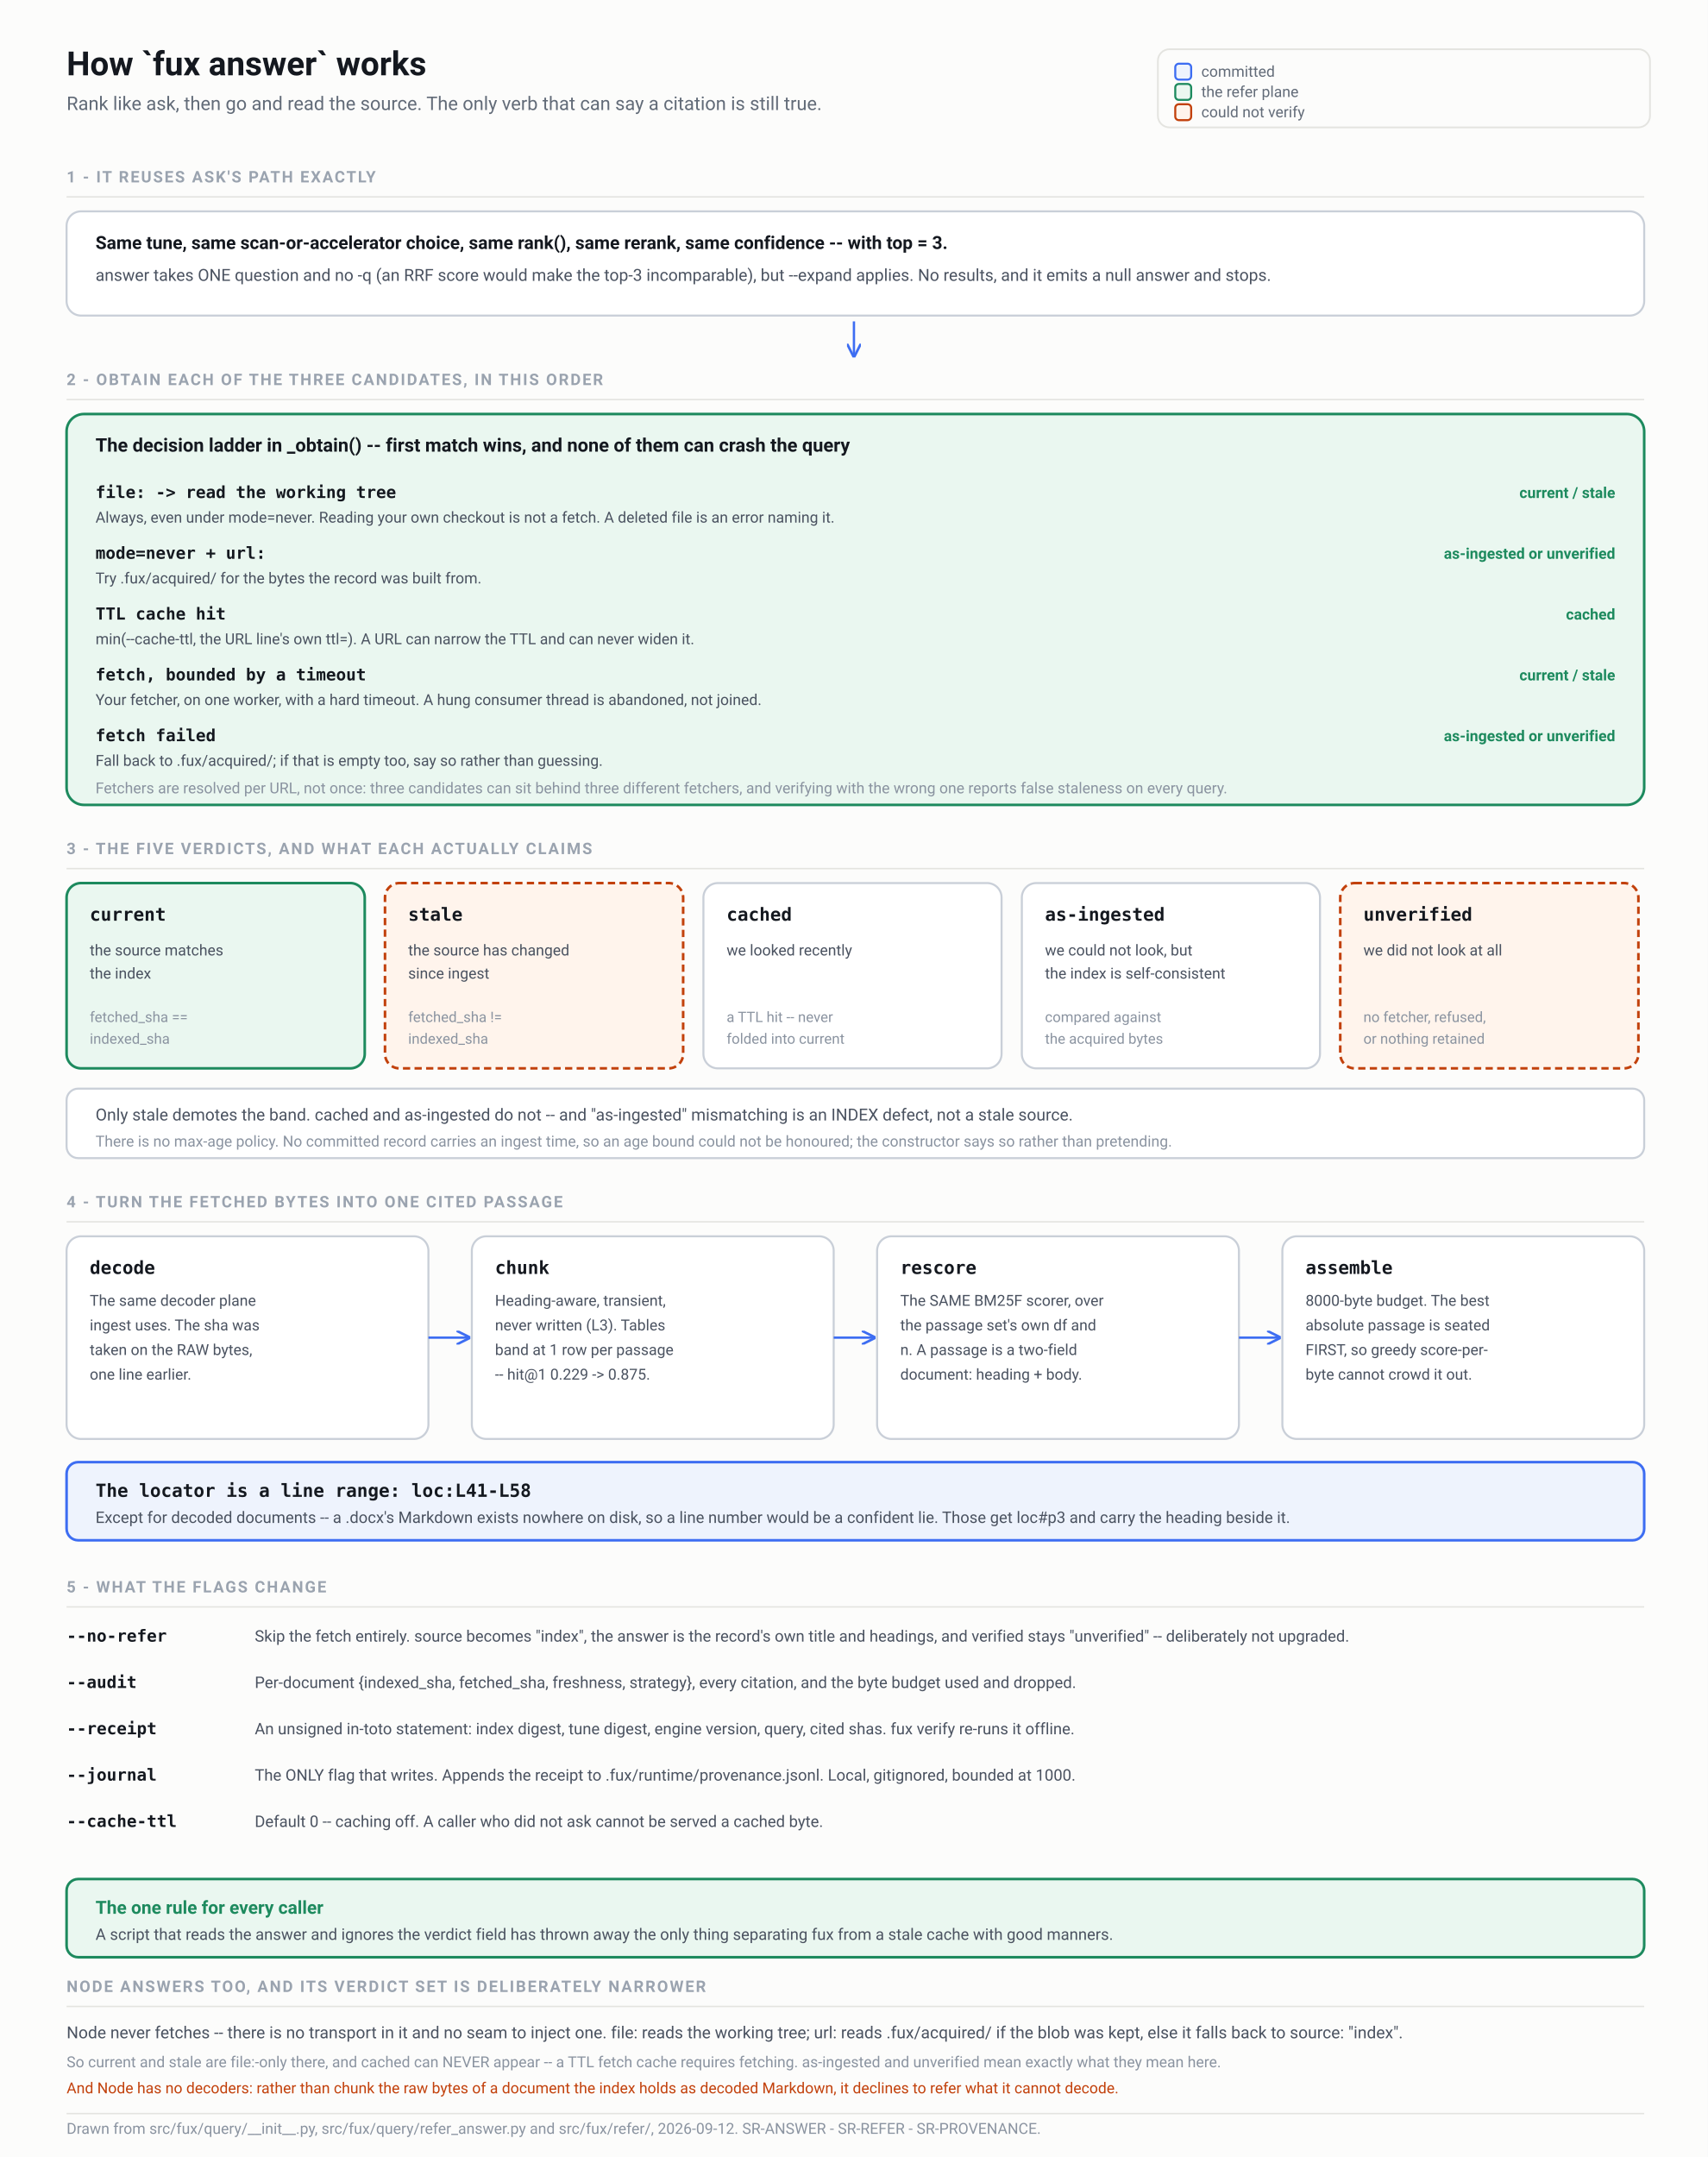
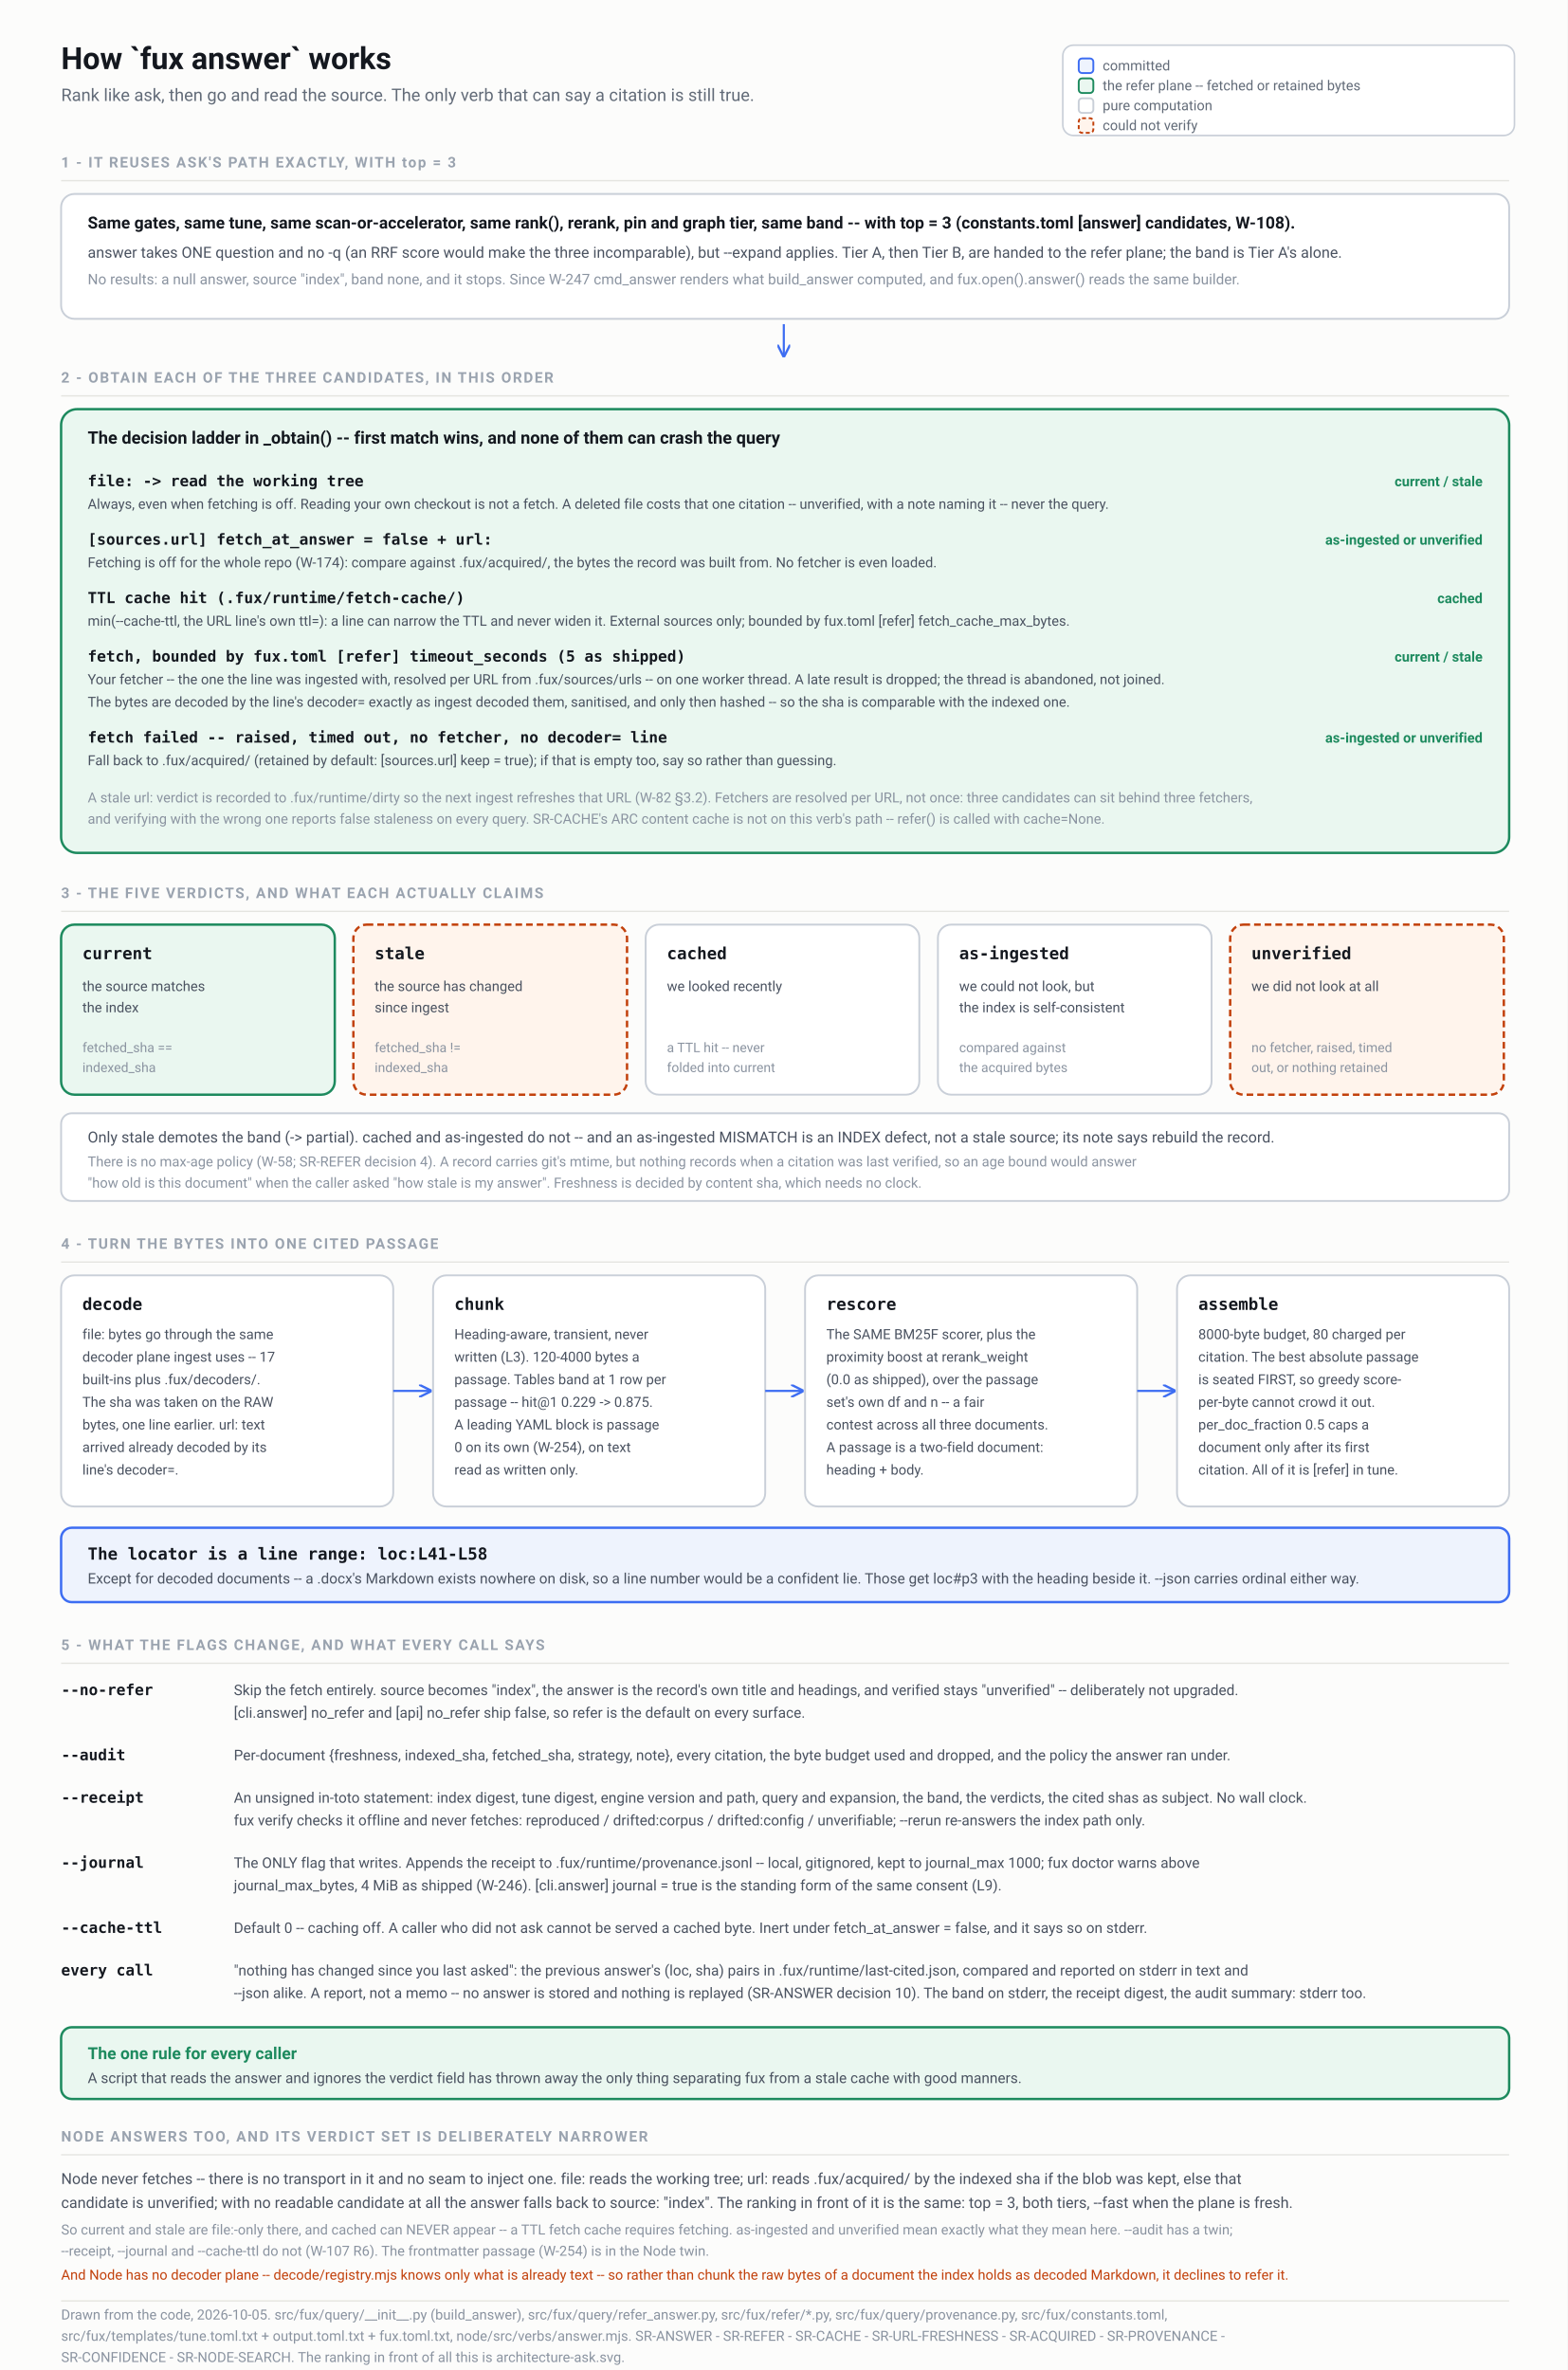
- <svg xmlns="http://www.w3.org/2000/svg" viewBox="0 0 1180 1490" width="1180" height="1490" font-family="system-ui, -apple-system, 'Segoe UI', Roboto, sans-serif">
+ <svg xmlns="http://www.w3.org/2000/svg" viewBox="0 0 1180 1784" width="1180" height="1784" font-family="system-ui, -apple-system, 'Segoe UI', Roboto, sans-serif">
  <defs>
    <marker id="a" viewBox="0 0 10 10" refX="9" refY="5" markerWidth="6" markerHeight="6" orient="auto-start-reverse">
      <path d="M0,0 L10,5 L0,10" fill="none" stroke="#3d6df2" stroke-width="1.8" stroke-linecap="round" stroke-linejoin="round" />
    </marker>
    <marker id="g" viewBox="0 0 10 10" refX="9" refY="5" markerWidth="6" markerHeight="6" orient="auto-start-reverse">
      <path d="M0,0 L10,5 L0,10" fill="none" stroke="#1d8a5e" stroke-width="1.8" stroke-linecap="round" stroke-linejoin="round" />
    </marker>
    <marker id="m" viewBox="0 0 10 10" refX="9" refY="5" markerWidth="6" markerHeight="6" orient="auto-start-reverse">
      <path d="M0,0 L10,5 L0,10" fill="none" stroke="#8a93a0" stroke-width="1.6" stroke-linecap="round" stroke-linejoin="round" />
    </marker>
    <marker id="o" viewBox="0 0 10 10" refX="9" refY="5" markerWidth="6" markerHeight="6" orient="auto-start-reverse">
      <path d="M0,0 L10,5 L0,10" fill="none" stroke="#c2410c" stroke-width="1.8" stroke-linecap="round" stroke-linejoin="round" />
    </marker>
  </defs>
-   <rect width="1180" height="1490" fill="#fcfcfb" />
+   <rect width="1180" height="1784" fill="#fcfcfb" />
  <text x="46" y="52" font-size="23" font-weight="600" fill="#14181f">How `fux answer` works</text>
  <text x="46" y="76" font-size="13" fill="#626b78">Rank like ask, then go and read the source. The only verb that can say a citation is still true.</text>
-   <rect x="800" y="34" width="340" height="54" rx="8" fill="#fcfcfb" stroke="#e4e4e0" stroke-width="1.2" />
+   <rect x="800" y="34" width="340" height="68" rx="8" fill="#ffffff" stroke="#c9cfd8" stroke-width="1.2" />
  <rect x="812" y="44" width="11" height="11" rx="2.5" fill="#eef3fd" stroke="#3d6df2" stroke-width="1.4" />
  <text x="830" y="53" font-size="10.5" fill="#626b78">committed</text>
-   <rect x="812" y="58" width="11" height="11" rx="2.5" fill="#eaf7f0" stroke="#1d8a5e" stroke-width="1.4" />
-   <text x="830" y="67" font-size="10.5" fill="#626b78">the refer plane</text>
-   <rect x="812" y="72" width="11" height="11" rx="2.5" fill="#fff4ec" stroke="#c2410c" stroke-width="1.4" />
-   <text x="830" y="81" font-size="10.5" fill="#626b78">could not verify</text>
-   <text x="46" y="126" font-size="11" fill="#9aa3af" font-weight="600" letter-spacing="1.1">1 - IT REUSES ASK'S PATH EXACTLY</text>
+   <rect x="812" y="59" width="11" height="11" rx="2.5" fill="#eaf7f0" stroke="#1d8a5e" stroke-width="1.4" />
+   <text x="830" y="68" font-size="10.5" fill="#626b78">the refer plane -- fetched or retained bytes</text>
+   <rect x="812" y="74" width="11" height="11" rx="2.5" fill="#ffffff" stroke="#c9cfd8" stroke-width="1.4" />
+   <text x="830" y="83" font-size="10.5" fill="#626b78">pure computation</text>
+   <rect x="812" y="89" width="11" height="11" rx="2.5" fill="#fff4ec" stroke="#c2410c" stroke-width="1.4" stroke-dasharray="3 2" />
+   <text x="830" y="98" font-size="10.5" fill="#626b78">could not verify</text>
+   <text x="46" y="126" font-size="11" fill="#9aa3af" font-weight="600" letter-spacing="1.1">1 - IT REUSES ASK'S PATH EXACTLY, WITH top = 3</text>
  <line x1="46" y1="136" x2="1136" y2="136" stroke="#e4e4e0" stroke-width="1" />
-   <rect x="46" y="146" width="1090" height="72" rx="10" fill="#ffffff" stroke="#c9cfd8" stroke-width="1.4" />
-   <text x="66" y="172" font-size="12.5" fill="#14181f" font-weight="600">Same tune, same scan-or-accelerator choice, same rank(), same rerank, same confidence  --  with top = 3.</text>
-   <text x="66" y="194" font-size="11.5" fill="#4a5260">answer takes ONE question and no -q (an RRF score would make the top-3 incomparable), but --expand applies. No results, and it emits a null answer and stops.</text>
-   <path d="M590,222 L590,246" fill="none" stroke="#3d6df2" stroke-width="1.6" marker-end="url(#a)" />
-   <text x="46" y="266" font-size="11" fill="#9aa3af" font-weight="600" letter-spacing="1.1">2 - OBTAIN EACH OF THE THREE CANDIDATES, IN THIS ORDER</text>
-   <line x1="46" y1="276" x2="1136" y2="276" stroke="#e4e4e0" stroke-width="1" />
-   <rect x="46" y="286" width="1090" height="270" rx="12" fill="#eaf7f0" stroke="#1d8a5e" stroke-width="1.8" />
-   <text x="66" y="312" font-size="13" fill="#14181f" font-weight="600">The decision ladder in _obtain()  --  first match wins, and none of them can crash the query</text>
-   <text x="66" y="344" font-size="11.5" fill="#14181f" font-weight="600" font-family="ui-monospace, Menlo, monospace">file:  -&gt;  read the working tree</text>
-   <text x="66" y="361" font-size="10.5" fill="#4a5260">Always, even under mode=never. Reading your own checkout is not a fetch. A deleted file is an error naming it.</text>
-   <text x="1116" y="344" font-size="10.5" fill="#1d8a5e" font-weight="600" text-anchor="end">current / stale</text>
-   <text x="66" y="386" font-size="11.5" fill="#14181f" font-weight="600" font-family="ui-monospace, Menlo, monospace">mode=never + url:</text>
-   <text x="66" y="403" font-size="10.5" fill="#4a5260">Try .fux/acquired/ for the bytes the record was built from.</text>
-   <text x="1116" y="386" font-size="10.5" fill="#1d8a5e" font-weight="600" text-anchor="end">as-ingested  or  unverified</text>
-   <text x="66" y="428" font-size="11.5" fill="#14181f" font-weight="600" font-family="ui-monospace, Menlo, monospace">TTL cache hit</text>
-   <text x="66" y="445" font-size="10.5" fill="#4a5260">min(--cache-ttl, the URL line's own ttl=). A URL can narrow the TTL and can never widen it.</text>
-   <text x="1116" y="428" font-size="10.5" fill="#1d8a5e" font-weight="600" text-anchor="end">cached</text>
-   <text x="66" y="470" font-size="11.5" fill="#14181f" font-weight="600" font-family="ui-monospace, Menlo, monospace">fetch, bounded by a timeout</text>
-   <text x="66" y="487" font-size="10.5" fill="#4a5260">Your fetcher, on one worker, with a hard timeout. A hung consumer thread is abandoned, not joined.</text>
-   <text x="1116" y="470" font-size="10.5" fill="#1d8a5e" font-weight="600" text-anchor="end">current / stale</text>
-   <text x="66" y="512" font-size="11.5" fill="#14181f" font-weight="600" font-family="ui-monospace, Menlo, monospace">fetch failed</text>
-   <text x="66" y="529" font-size="10.5" fill="#4a5260">Fall back to .fux/acquired/; if that is empty too, say so rather than guessing.</text>
-   <text x="1116" y="512" font-size="10.5" fill="#1d8a5e" font-weight="600" text-anchor="end">as-ingested  or  unverified</text>
-   <text x="66" y="548" font-size="10.5" fill="#8a93a0">Fetchers are resolved per URL, not once: three candidates can sit behind three different fetchers, and verifying with the wrong one reports false staleness on every query.</text>
-   <text x="46" y="590" font-size="11" fill="#9aa3af" font-weight="600" letter-spacing="1.1">3 - THE FIVE VERDICTS, AND WHAT EACH ACTUALLY CLAIMS</text>
-   <line x1="46" y1="600" x2="1136" y2="600" stroke="#e4e4e0" stroke-width="1" />
-   <rect x="46" y="610" width="206" height="128" rx="10" fill="#eaf7f0" stroke="#1d8a5e" stroke-width="1.8" />
-   <text x="62" y="636" font-size="12.5" fill="#14181f" font-weight="600" font-family="ui-monospace, Menlo, monospace">current</text>
-   <text x="62" y="660" font-size="10.5" fill="#4a5260">the source matches</text>
-   <text x="62" y="676" font-size="10.5" fill="#4a5260">the index</text>
-   <text x="62" y="706" font-size="10" fill="#8a93a0">fetched_sha ==</text>
-   <text x="62" y="721" font-size="10" fill="#8a93a0">indexed_sha</text>
-   <rect x="266" y="610" width="206" height="128" rx="10" fill="#fff4ec" stroke="#c2410c" stroke-width="1.8" stroke-dasharray="5 3" />
-   <text x="282" y="636" font-size="12.5" fill="#14181f" font-weight="600" font-family="ui-monospace, Menlo, monospace">stale</text>
-   <text x="282" y="660" font-size="10.5" fill="#4a5260">the source has changed</text>
-   <text x="282" y="676" font-size="10.5" fill="#4a5260">since ingest</text>
-   <text x="282" y="706" font-size="10" fill="#8a93a0">fetched_sha !=</text>
-   <text x="282" y="721" font-size="10" fill="#8a93a0">indexed_sha</text>
-   <rect x="486" y="610" width="206" height="128" rx="10" fill="#ffffff" stroke="#c9cfd8" stroke-width="1.4" />
-   <text x="502" y="636" font-size="12.5" fill="#14181f" font-weight="600" font-family="ui-monospace, Menlo, monospace">cached</text>
-   <text x="502" y="660" font-size="10.5" fill="#4a5260">we looked recently</text>
-   <text x="502" y="706" font-size="10" fill="#8a93a0">a TTL hit -- never</text>
-   <text x="502" y="721" font-size="10" fill="#8a93a0">folded into current</text>
-   <rect x="706" y="610" width="206" height="128" rx="10" fill="#ffffff" stroke="#c9cfd8" stroke-width="1.4" />
-   <text x="722" y="636" font-size="12.5" fill="#14181f" font-weight="600" font-family="ui-monospace, Menlo, monospace">as-ingested</text>
-   <text x="722" y="660" font-size="10.5" fill="#4a5260">we could not look, but</text>
-   <text x="722" y="676" font-size="10.5" fill="#4a5260">the index is self-consistent</text>
-   <text x="722" y="706" font-size="10" fill="#8a93a0">compared against</text>
-   <text x="722" y="721" font-size="10" fill="#8a93a0">the acquired bytes</text>
-   <rect x="926" y="610" width="206" height="128" rx="10" fill="#fff4ec" stroke="#c2410c" stroke-width="1.8" stroke-dasharray="5 3" />
-   <text x="942" y="636" font-size="12.5" fill="#14181f" font-weight="600" font-family="ui-monospace, Menlo, monospace">unverified</text>
-   <text x="942" y="660" font-size="10.5" fill="#4a5260">we did not look at all</text>
-   <text x="942" y="706" font-size="10" fill="#8a93a0">no fetcher, refused,</text>
-   <text x="942" y="721" font-size="10" fill="#8a93a0">or nothing retained</text>
-   <rect x="46" y="752" width="1090" height="48" rx="8" fill="#ffffff" stroke="#c9cfd8" stroke-width="1.4" />
-   <text x="66" y="774" font-size="11.5" fill="#4a5260">Only stale demotes the band. cached and as-ingested do not -- and "as-ingested" mismatching is an INDEX defect, not a stale source.</text>
-   <text x="66" y="792" font-size="10.5" fill="#8a93a0">There is no max-age policy. No committed record carries an ingest time, so an age bound could not be honoured; the constructor says so rather than pretending.</text>
-   <text x="46" y="834" font-size="11" fill="#9aa3af" font-weight="600" letter-spacing="1.1">4 - TURN THE FETCHED BYTES INTO ONE CITED PASSAGE</text>
-   <line x1="46" y1="844" x2="1136" y2="844" stroke="#e4e4e0" stroke-width="1" />
-   <rect x="46" y="854" width="250" height="140" rx="10" fill="#ffffff" stroke="#c9cfd8" stroke-width="1.4" />
-   <text x="62" y="880" font-size="12.5" fill="#14181f" font-weight="600" font-family="ui-monospace, Menlo, monospace">decode</text>
-   <text x="62" y="902" font-size="10.5" fill="#4a5260">The same decoder plane</text>
-   <text x="62" y="919" font-size="10.5" fill="#4a5260">ingest uses. The sha was</text>
-   <text x="62" y="936" font-size="10.5" fill="#4a5260">taken on the RAW bytes,</text>
-   <text x="62" y="953" font-size="10.5" fill="#4a5260">one line earlier.</text>
-   <rect x="326" y="854" width="250" height="140" rx="10" fill="#ffffff" stroke="#c9cfd8" stroke-width="1.4" />
-   <text x="342" y="880" font-size="12.5" fill="#14181f" font-weight="600" font-family="ui-monospace, Menlo, monospace">chunk</text>
-   <text x="342" y="902" font-size="10.5" fill="#4a5260">Heading-aware, transient,</text>
-   <text x="342" y="919" font-size="10.5" fill="#4a5260">never written (L3). Tables</text>
-   <text x="342" y="936" font-size="10.5" fill="#4a5260">band at 1 row per passage</text>
-   <text x="342" y="953" font-size="10.5" fill="#4a5260">-- hit@1 0.229 -&gt; 0.875.</text>
-   <rect x="606" y="854" width="250" height="140" rx="10" fill="#ffffff" stroke="#c9cfd8" stroke-width="1.4" />
-   <text x="622" y="880" font-size="12.5" fill="#14181f" font-weight="600" font-family="ui-monospace, Menlo, monospace">rescore</text>
-   <text x="622" y="902" font-size="10.5" fill="#4a5260">The SAME BM25F scorer, over</text>
-   <text x="622" y="919" font-size="10.5" fill="#4a5260">the passage set's own df and</text>
-   <text x="622" y="936" font-size="10.5" fill="#4a5260">n. A passage is a two-field</text>
-   <text x="622" y="953" font-size="10.5" fill="#4a5260">document: heading + body.</text>
-   <rect x="886" y="854" width="250" height="140" rx="10" fill="#ffffff" stroke="#c9cfd8" stroke-width="1.4" />
-   <text x="902" y="880" font-size="12.5" fill="#14181f" font-weight="600" font-family="ui-monospace, Menlo, monospace">assemble</text>
-   <text x="902" y="902" font-size="10.5" fill="#4a5260">8000-byte budget. The best</text>
-   <text x="902" y="919" font-size="10.5" fill="#4a5260">absolute passage is seated</text>
-   <text x="902" y="936" font-size="10.5" fill="#4a5260">FIRST, so greedy score-per-</text>
-   <text x="902" y="953" font-size="10.5" fill="#4a5260">byte cannot crowd it out.</text>
-   <path d="M296,924 L324,924" fill="none" stroke="#3d6df2" stroke-width="1.6" marker-end="url(#a)" />
-   <path d="M576,924 L604,924" fill="none" stroke="#3d6df2" stroke-width="1.6" marker-end="url(#a)" />
-   <path d="M856,924 L884,924" fill="none" stroke="#3d6df2" stroke-width="1.6" marker-end="url(#a)" />
-   <rect x="46" y="1010" width="1090" height="54" rx="8" fill="#eef3fd" stroke="#3d6df2" stroke-width="1.8" />
-   <text x="66" y="1034" font-size="12.5" fill="#14181f" font-weight="600" font-family="ui-monospace, Menlo, monospace">The locator is a line range:   loc:L41-L58</text>
-   <text x="66" y="1052" font-size="11" fill="#4a5260">Except for decoded documents -- a .docx's Markdown exists nowhere on disk, so a line number would be a confident lie. Those get loc#p3 and carry the heading beside it.</text>
-   <text x="46" y="1100" font-size="11" fill="#9aa3af" font-weight="600" letter-spacing="1.1">5 - WHAT THE FLAGS CHANGE</text>
-   <line x1="46" y1="1110" x2="1136" y2="1110" stroke="#e4e4e0" stroke-width="1" />
-   <text x="46" y="1134" font-size="11.5" fill="#14181f" font-weight="600" font-family="ui-monospace, Menlo, monospace">--no-refer</text>
-   <text x="176" y="1134" font-size="11" fill="#4a5260">Skip the fetch entirely. source becomes "index", the answer is the record's own title and headings, and verified stays "unverified" -- deliberately not upgraded.</text>
-   <text x="46" y="1166" font-size="11.5" fill="#14181f" font-weight="600" font-family="ui-monospace, Menlo, monospace">--audit</text>
-   <text x="176" y="1166" font-size="11" fill="#4a5260">Per-document {indexed_sha, fetched_sha, freshness, strategy}, every citation, and the byte budget used and dropped.</text>
-   <text x="46" y="1198" font-size="11.5" fill="#14181f" font-weight="600" font-family="ui-monospace, Menlo, monospace">--receipt</text>
-   <text x="176" y="1198" font-size="11" fill="#4a5260">An unsigned in-toto statement: index digest, tune digest, engine version, query, cited shas. fux verify re-runs it offline.</text>
-   <text x="46" y="1230" font-size="11.5" fill="#14181f" font-weight="600" font-family="ui-monospace, Menlo, monospace">--journal</text>
-   <text x="176" y="1230" font-size="11" fill="#4a5260">The ONLY flag that writes. Appends the receipt to .fux/runtime/provenance.jsonl. Local, gitignored, bounded at 1000.</text>
-   <text x="46" y="1262" font-size="11.5" fill="#14181f" font-weight="600" font-family="ui-monospace, Menlo, monospace">--cache-ttl</text>
-   <text x="176" y="1262" font-size="11" fill="#4a5260">Default 0 -- caching off. A caller who did not ask cannot be served a cached byte.</text>
-   <rect x="46" y="1298" width="1090" height="54" rx="8" fill="#eaf7f0" stroke="#1d8a5e" stroke-width="1.8" />
-   <text x="66" y="1322" font-size="12.5" fill="#1d8a5e" font-weight="600">The one rule for every caller</text>
-   <text x="66" y="1340" font-size="11" fill="#4a5260">A script that reads the answer and ignores the verdict field has thrown away the only thing separating fux from a stale cache with good manners.</text>
-   <text x="46" y="1376" font-size="11" fill="#9aa3af" font-weight="600" letter-spacing="1.1">NODE ANSWERS TOO, AND ITS VERDICT SET IS DELIBERATELY NARROWER</text>
-   <line x1="46" y1="1386" x2="1136" y2="1386" stroke="#e4e4e0" stroke-width="1" />
-   <text x="46" y="1408" font-size="11.5" fill="#4a5260">Node never fetches -- there is no transport in it and no seam to inject one. file: reads the working tree; url: reads .fux/acquired/ if the blob was kept, else it falls back to source: "index".</text>
-   <text x="46" y="1428" font-size="10.5" fill="#8a93a0">So current and stale are file:-only there, and cached can NEVER appear -- a TTL fetch cache requires fetching. as-ingested and unverified mean exactly what they mean here.</text>
-   <text x="46" y="1446" font-size="10.5" fill="#c2410c">And Node has no decoders: rather than chunk the raw bytes of a document the index holds as decoded Markdown, it declines to refer what it cannot decode.</text>
-   <line x1="46" y1="1460" x2="1136" y2="1460" stroke="#e4e4e0" stroke-width="1" />
-   <text x="46" y="1474" font-size="10.5" fill="#8a93a0">Drawn from src/fux/query/__init__.py, src/fux/query/refer_answer.py and src/fux/refer/, 2026-09-12. SR-ANSWER - SR-REFER - SR-PROVENANCE.</text>
+   <rect x="46" y="146" width="1090" height="94" rx="10" fill="#ffffff" stroke="#c9cfd8" stroke-width="1.4" />
+   <text x="66" y="172" font-size="12.5" fill="#14181f" font-weight="600">Same gates, same tune, same scan-or-accelerator, same rank(), rerank, pin and graph tier, same band  --  with top = 3 (constants.toml [answer] candidates, W-108).</text>
+   <text x="66" y="194" font-size="11.5" fill="#4a5260">answer takes ONE question and no -q (an RRF score would make the three incomparable), but --expand applies. Tier A, then Tier B, are handed to the refer plane; the band is Tier A's alone.</text>
+   <text x="66" y="214" font-size="11" fill="#8a93a0">No results: a null answer, source "index", band none, and it stops. Since W-247 cmd_answer renders what build_answer computed, and fux.open().answer() reads the same builder.</text>
+   <path d="M590,244 L590,268" fill="none" stroke="#3d6df2" stroke-width="1.6" marker-end="url(#a)" />
+   <text x="46" y="288" font-size="11" fill="#9aa3af" font-weight="600" letter-spacing="1.1">2 - OBTAIN EACH OF THE THREE CANDIDATES, IN THIS ORDER</text>
+   <line x1="46" y1="298" x2="1136" y2="298" stroke="#e4e4e0" stroke-width="1" />
+   <rect x="46" y="308" width="1090" height="334" rx="12" fill="#eaf7f0" stroke="#1d8a5e" stroke-width="1.8" />
+   <text x="66" y="334" font-size="13" fill="#14181f" font-weight="600">The decision ladder in _obtain()  --  first match wins, and none of them can crash the query</text>
+   <text x="66" y="366" font-size="11.5" fill="#14181f" font-weight="600" font-family="ui-monospace, Menlo, monospace">file:  -&gt;  read the working tree</text>
+   <text x="66" y="383" font-size="10.5" fill="#4a5260">Always, even when fetching is off. Reading your own checkout is not a fetch. A deleted file costs that one citation -- unverified, with a note naming it -- never the query.</text>
+   <text x="1116" y="366" font-size="10.5" fill="#1d8a5e" font-weight="600" text-anchor="end">current / stale</text>
+   <text x="66" y="410" font-size="11.5" fill="#14181f" font-weight="600" font-family="ui-monospace, Menlo, monospace">[sources.url] fetch_at_answer = false  +  url:</text>
+   <text x="66" y="427" font-size="10.5" fill="#4a5260">Fetching is off for the whole repo (W-174): compare against .fux/acquired/, the bytes the record was built from. No fetcher is even loaded.</text>
+   <text x="1116" y="410" font-size="10.5" fill="#1d8a5e" font-weight="600" text-anchor="end">as-ingested  or  unverified</text>
+   <text x="66" y="454" font-size="11.5" fill="#14181f" font-weight="600" font-family="ui-monospace, Menlo, monospace">TTL cache hit  (.fux/runtime/fetch-cache/)</text>
+   <text x="66" y="471" font-size="10.5" fill="#4a5260">min(--cache-ttl, the URL line's own ttl=): a line can narrow the TTL and never widen it. External sources only; bounded by fux.toml [refer] fetch_cache_max_bytes.</text>
+   <text x="1116" y="454" font-size="10.5" fill="#1d8a5e" font-weight="600" text-anchor="end">cached</text>
+   <text x="66" y="498" font-size="11.5" fill="#14181f" font-weight="600" font-family="ui-monospace, Menlo, monospace">fetch, bounded by fux.toml [refer] timeout_seconds (5 as shipped)</text>
+   <text x="66" y="515" font-size="10.5" fill="#4a5260">Your fetcher -- the one the line was ingested with, resolved per URL from .fux/sources/urls -- on one worker thread. A late result is dropped; the thread is abandoned, not joined.</text>
+   <text x="66" y="532" font-size="10.5" fill="#4a5260">The bytes are decoded by the line's decoder= exactly as ingest decoded them, sanitised, and only then hashed -- so the sha is comparable with the indexed one.</text>
+   <text x="1116" y="498" font-size="10.5" fill="#1d8a5e" font-weight="600" text-anchor="end">current / stale</text>
+   <text x="66" y="559" font-size="11.5" fill="#14181f" font-weight="600" font-family="ui-monospace, Menlo, monospace">fetch failed  --  raised, timed out, no fetcher, no decoder= line</text>
+   <text x="66" y="576" font-size="10.5" fill="#4a5260">Fall back to .fux/acquired/ (retained by default: [sources.url] keep = true); if that is empty too, say so rather than guessing.</text>
+   <text x="1116" y="559" font-size="10.5" fill="#1d8a5e" font-weight="600" text-anchor="end">as-ingested  or  unverified</text>
+   <text x="66" y="604" font-size="10.5" fill="#8a93a0">A stale url: verdict is recorded to .fux/runtime/dirty so the next ingest refreshes that URL (W-82 §3.2). Fetchers are resolved per URL, not once: three candidates can sit behind three fetchers,</text>
+   <text x="66" y="620" font-size="10.5" fill="#8a93a0">and verifying with the wrong one reports false staleness on every query. SR-CACHE's ARC content cache is not on this verb's path -- refer() is called with cache=None.</text>
+   <text x="46" y="676" font-size="11" fill="#9aa3af" font-weight="600" letter-spacing="1.1">3 - THE FIVE VERDICTS, AND WHAT EACH ACTUALLY CLAIMS</text>
+   <line x1="46" y1="686" x2="1136" y2="686" stroke="#e4e4e0" stroke-width="1" />
+   <rect x="46" y="696" width="206" height="128" rx="10" fill="#eaf7f0" stroke="#1d8a5e" stroke-width="1.8" />
+   <text x="62" y="722" font-size="12.5" fill="#14181f" font-weight="600" font-family="ui-monospace, Menlo, monospace">current</text>
+   <text x="62" y="746" font-size="10.5" fill="#4a5260">the source matches</text>
+   <text x="62" y="762" font-size="10.5" fill="#4a5260">the index</text>
+   <text x="62" y="792" font-size="10" fill="#8a93a0">fetched_sha ==</text>
+   <text x="62" y="807" font-size="10" fill="#8a93a0">indexed_sha</text>
+   <rect x="266" y="696" width="206" height="128" rx="10" fill="#fff4ec" stroke="#c2410c" stroke-width="1.8" stroke-dasharray="5 3" />
+   <text x="282" y="722" font-size="12.5" fill="#14181f" font-weight="600" font-family="ui-monospace, Menlo, monospace">stale</text>
+   <text x="282" y="746" font-size="10.5" fill="#4a5260">the source has changed</text>
+   <text x="282" y="762" font-size="10.5" fill="#4a5260">since ingest</text>
+   <text x="282" y="792" font-size="10" fill="#8a93a0">fetched_sha !=</text>
+   <text x="282" y="807" font-size="10" fill="#8a93a0">indexed_sha</text>
+   <rect x="486" y="696" width="206" height="128" rx="10" fill="#ffffff" stroke="#c9cfd8" stroke-width="1.4" />
+   <text x="502" y="722" font-size="12.5" fill="#14181f" font-weight="600" font-family="ui-monospace, Menlo, monospace">cached</text>
+   <text x="502" y="746" font-size="10.5" fill="#4a5260">we looked recently</text>
+   <text x="502" y="792" font-size="10" fill="#8a93a0">a TTL hit -- never</text>
+   <text x="502" y="807" font-size="10" fill="#8a93a0">folded into current</text>
+   <rect x="706" y="696" width="206" height="128" rx="10" fill="#ffffff" stroke="#c9cfd8" stroke-width="1.4" />
+   <text x="722" y="722" font-size="12.5" fill="#14181f" font-weight="600" font-family="ui-monospace, Menlo, monospace">as-ingested</text>
+   <text x="722" y="746" font-size="10.5" fill="#4a5260">we could not look, but</text>
+   <text x="722" y="762" font-size="10.5" fill="#4a5260">the index is self-consistent</text>
+   <text x="722" y="792" font-size="10" fill="#8a93a0">compared against</text>
+   <text x="722" y="807" font-size="10" fill="#8a93a0">the acquired bytes</text>
+   <rect x="926" y="696" width="206" height="128" rx="10" fill="#fff4ec" stroke="#c2410c" stroke-width="1.8" stroke-dasharray="5 3" />
+   <text x="942" y="722" font-size="12.5" fill="#14181f" font-weight="600" font-family="ui-monospace, Menlo, monospace">unverified</text>
+   <text x="942" y="746" font-size="10.5" fill="#4a5260">we did not look at all</text>
+   <text x="942" y="792" font-size="10" fill="#8a93a0">no fetcher, raised, timed</text>
+   <text x="942" y="807" font-size="10" fill="#8a93a0">out, or nothing retained</text>
+   <rect x="46" y="838" width="1090" height="66" rx="8" fill="#ffffff" stroke="#c9cfd8" stroke-width="1.4" />
+   <text x="66" y="860" font-size="11.5" fill="#4a5260">Only stale demotes the band (-&gt; partial). cached and as-ingested do not -- and an as-ingested MISMATCH is an INDEX defect, not a stale source; its note says rebuild the record.</text>
+   <text x="66" y="878" font-size="10.5" fill="#8a93a0">There is no max-age policy (W-58; SR-REFER decision 4). A record carries git's mtime, but nothing records when a citation was last verified, so an age bound would answer</text>
+   <text x="66" y="894" font-size="10.5" fill="#8a93a0">"how old is this document" when the caller asked "how stale is my answer". Freshness is decided by content sha, which needs no clock.</text>
+   <text x="46" y="940" font-size="11" fill="#9aa3af" font-weight="600" letter-spacing="1.1">4 - TURN THE BYTES INTO ONE CITED PASSAGE</text>
+   <line x1="46" y1="950" x2="1136" y2="950" stroke="#e4e4e0" stroke-width="1" />
+   <rect x="46" y="960" width="250" height="174" rx="10" fill="#ffffff" stroke="#c9cfd8" stroke-width="1.4" />
+   <text x="62" y="986" font-size="12.5" fill="#14181f" font-weight="600" font-family="ui-monospace, Menlo, monospace">decode</text>
+   <text x="62" y="1008" font-size="10.5" fill="#4a5260">file: bytes go through the same</text>
+   <text x="62" y="1025" font-size="10.5" fill="#4a5260">decoder plane ingest uses -- 17</text>
+   <text x="62" y="1042" font-size="10.5" fill="#4a5260">built-ins plus .fux/decoders/.</text>
+   <text x="62" y="1059" font-size="10.5" fill="#4a5260">The sha was taken on the RAW</text>
+   <text x="62" y="1076" font-size="10.5" fill="#4a5260">bytes, one line earlier. url: text</text>
+   <text x="62" y="1093" font-size="10.5" fill="#4a5260">arrived already decoded by its</text>
+   <text x="62" y="1110" font-size="10.5" fill="#4a5260">line's decoder=.</text>
+   <rect x="326" y="960" width="250" height="174" rx="10" fill="#ffffff" stroke="#c9cfd8" stroke-width="1.4" />
+   <text x="342" y="986" font-size="12.5" fill="#14181f" font-weight="600" font-family="ui-monospace, Menlo, monospace">chunk</text>
+   <text x="342" y="1008" font-size="10.5" fill="#4a5260">Heading-aware, transient, never</text>
+   <text x="342" y="1025" font-size="10.5" fill="#4a5260">written (L3). 120-4000 bytes a</text>
+   <text x="342" y="1042" font-size="10.5" fill="#4a5260">passage. Tables band at 1 row per</text>
+   <text x="342" y="1059" font-size="10.5" fill="#4a5260">passage -- hit@1 0.229 -&gt; 0.875.</text>
+   <text x="342" y="1076" font-size="10.5" fill="#4a5260">A leading YAML block is passage</text>
+   <text x="342" y="1093" font-size="10.5" fill="#4a5260">0 on its own (W-254), on text</text>
+   <text x="342" y="1110" font-size="10.5" fill="#4a5260">read as written only.</text>
+   <rect x="606" y="960" width="250" height="174" rx="10" fill="#ffffff" stroke="#c9cfd8" stroke-width="1.4" />
+   <text x="622" y="986" font-size="12.5" fill="#14181f" font-weight="600" font-family="ui-monospace, Menlo, monospace">rescore</text>
+   <text x="622" y="1008" font-size="10.5" fill="#4a5260">The SAME BM25F scorer, plus the</text>
+   <text x="622" y="1025" font-size="10.5" fill="#4a5260">proximity boost at rerank_weight</text>
+   <text x="622" y="1042" font-size="10.5" fill="#4a5260">(0.0 as shipped), over the passage</text>
+   <text x="622" y="1059" font-size="10.5" fill="#4a5260">set's own df and n -- a fair</text>
+   <text x="622" y="1076" font-size="10.5" fill="#4a5260">contest across all three documents.</text>
+   <text x="622" y="1093" font-size="10.5" fill="#4a5260">A passage is a two-field document:</text>
+   <text x="622" y="1110" font-size="10.5" fill="#4a5260">heading + body.</text>
+   <rect x="886" y="960" width="250" height="174" rx="10" fill="#ffffff" stroke="#c9cfd8" stroke-width="1.4" />
+   <text x="902" y="986" font-size="12.5" fill="#14181f" font-weight="600" font-family="ui-monospace, Menlo, monospace">assemble</text>
+   <text x="902" y="1008" font-size="10.5" fill="#4a5260">8000-byte budget, 80 charged per</text>
+   <text x="902" y="1025" font-size="10.5" fill="#4a5260">citation. The best absolute passage</text>
+   <text x="902" y="1042" font-size="10.5" fill="#4a5260">is seated FIRST, so greedy score-</text>
+   <text x="902" y="1059" font-size="10.5" fill="#4a5260">per-byte cannot crowd it out.</text>
+   <text x="902" y="1076" font-size="10.5" fill="#4a5260">per_doc_fraction 0.5 caps a</text>
+   <text x="902" y="1093" font-size="10.5" fill="#4a5260">document only after its first</text>
+   <text x="902" y="1110" font-size="10.5" fill="#4a5260">citation. All of it is [refer] in tune.</text>
+   <path d="M296,1047 L324,1047" fill="none" stroke="#3d6df2" stroke-width="1.6" marker-end="url(#a)" />
+   <path d="M576,1047 L604,1047" fill="none" stroke="#3d6df2" stroke-width="1.6" marker-end="url(#a)" />
+   <path d="M856,1047 L884,1047" fill="none" stroke="#3d6df2" stroke-width="1.6" marker-end="url(#a)" />
+   <rect x="46" y="1150" width="1090" height="56" rx="8" fill="#eef3fd" stroke="#3d6df2" stroke-width="1.8" />
+   <text x="66" y="1174" font-size="12.5" fill="#14181f" font-weight="600" font-family="ui-monospace, Menlo, monospace">The locator is a line range:   loc:L41-L58</text>
+   <text x="66" y="1192" font-size="11" fill="#4a5260">Except for decoded documents -- a .docx's Markdown exists nowhere on disk, so a line number would be a confident lie. Those get loc#p3 with the heading beside it. --json carries ordinal either way.</text>
+   <text x="46" y="1242" font-size="11" fill="#9aa3af" font-weight="600" letter-spacing="1.1">5 - WHAT THE FLAGS CHANGE, AND WHAT EVERY CALL SAYS</text>
+   <line x1="46" y1="1252" x2="1136" y2="1252" stroke="#e4e4e0" stroke-width="1" />
+   <text x="46" y="1276" font-size="11.5" fill="#14181f" font-weight="600" font-family="ui-monospace, Menlo, monospace">--no-refer</text>
+   <text x="176" y="1276" font-size="11" fill="#4a5260">Skip the fetch entirely. source becomes "index", the answer is the record's own title and headings, and verified stays "unverified" -- deliberately not upgraded.</text>
+   <text x="176" y="1293" font-size="11" fill="#4a5260">[cli.answer] no_refer and [api] no_refer ship false, so refer is the default on every surface.</text>
+   <text x="46" y="1325" font-size="11.5" fill="#14181f" font-weight="600" font-family="ui-monospace, Menlo, monospace">--audit</text>
+   <text x="176" y="1325" font-size="11" fill="#4a5260">Per-document {freshness, indexed_sha, fetched_sha, strategy, note}, every citation, the byte budget used and dropped, and the policy the answer ran under.</text>
+   <text x="46" y="1357" font-size="11.5" fill="#14181f" font-weight="600" font-family="ui-monospace, Menlo, monospace">--receipt</text>
+   <text x="176" y="1357" font-size="11" fill="#4a5260">An unsigned in-toto statement: index digest, tune digest, engine version and path, query and expansion, the band, the verdicts, the cited shas as subject. No wall clock.</text>
+   <text x="176" y="1374" font-size="11" fill="#4a5260">fux verify checks it offline and never fetches: reproduced / drifted:corpus / drifted:config / unverifiable; --rerun re-answers the index path only.</text>
+   <text x="46" y="1406" font-size="11.5" fill="#14181f" font-weight="600" font-family="ui-monospace, Menlo, monospace">--journal</text>
+   <text x="176" y="1406" font-size="11" fill="#4a5260">The ONLY flag that writes. Appends the receipt to .fux/runtime/provenance.jsonl -- local, gitignored, kept to journal_max 1000; fux doctor warns above</text>
+   <text x="176" y="1423" font-size="11" fill="#4a5260">journal_max_bytes, 4 MiB as shipped (W-246). [cli.answer] journal = true is the standing form of the same consent (L9).</text>
+   <text x="46" y="1455" font-size="11.5" fill="#14181f" font-weight="600" font-family="ui-monospace, Menlo, monospace">--cache-ttl</text>
+   <text x="176" y="1455" font-size="11" fill="#4a5260">Default 0 -- caching off. A caller who did not ask cannot be served a cached byte. Inert under fetch_at_answer = false, and it says so on stderr.</text>
+   <text x="46" y="1487" font-size="11.5" fill="#14181f" font-weight="600" font-family="ui-monospace, Menlo, monospace">every call</text>
+   <text x="176" y="1487" font-size="11" fill="#4a5260">"nothing has changed since you last asked": the previous answer's (loc, sha) pairs in .fux/runtime/last-cited.json, compared and reported on stderr in text and</text>
+   <text x="176" y="1504" font-size="11" fill="#4a5260">--json alike. A report, not a memo -- no answer is stored and nothing is replayed (SR-ANSWER decision 10). The band on stderr, the receipt digest, the audit summary: stderr too.</text>
+   <rect x="46" y="1526" width="1090" height="54" rx="8" fill="#eaf7f0" stroke="#1d8a5e" stroke-width="1.8" />
+   <text x="66" y="1550" font-size="12.5" fill="#1d8a5e" font-weight="600">The one rule for every caller</text>
+   <text x="66" y="1568" font-size="11" fill="#4a5260">A script that reads the answer and ignores the verdict field has thrown away the only thing separating fux from a stale cache with good manners.</text>
+   <text x="46" y="1612" font-size="11" fill="#9aa3af" font-weight="600" letter-spacing="1.1">NODE ANSWERS TOO, AND ITS VERDICT SET IS DELIBERATELY NARROWER</text>
+   <line x1="46" y1="1622" x2="1136" y2="1622" stroke="#e4e4e0" stroke-width="1" />
+   <text x="46" y="1644" font-size="11.5" fill="#4a5260">Node never fetches -- there is no transport in it and no seam to inject one. file: reads the working tree; url: reads .fux/acquired/ by the indexed sha if the blob was kept, else that</text>
+   <text x="46" y="1662" font-size="11.5" fill="#4a5260">candidate is unverified; with no readable candidate at all the answer falls back to source: "index". The ranking in front of it is the same: top = 3, both tiers, --fast when the plane is fresh.</text>
+   <text x="46" y="1682" font-size="10.5" fill="#8a93a0">So current and stale are file:-only there, and cached can NEVER appear -- a TTL fetch cache requires fetching. as-ingested and unverified mean exactly what they mean here. --audit has a twin;</text>
+   <text x="46" y="1698" font-size="10.5" fill="#8a93a0">--receipt, --journal and --cache-ttl do not (W-107 R6). The frontmatter passage (W-254) is in the Node twin.</text>
+   <text x="46" y="1716" font-size="10.5" fill="#c2410c">And Node has no decoder plane -- decode/registry.mjs knows only what is already text -- so rather than chunk the raw bytes of a document the index holds as decoded Markdown, it declines to refer it.</text>
+   <line x1="46" y1="1732" x2="1136" y2="1732" stroke="#e4e4e0" stroke-width="1" />
+   <text x="46" y="1746" font-size="10.5" fill="#8a93a0">Drawn from the code, 2026-10-05. src/fux/query/__init__.py (build_answer), src/fux/query/refer_answer.py, src/fux/refer/*.py, src/fux/query/provenance.py, src/fux/constants.toml,</text>
+   <text x="46" y="1762" font-size="10.5" fill="#8a93a0">src/fux/templates/tune.toml.txt + output.toml.txt + fux.toml.txt, node/src/verbs/answer.mjs. SR-ANSWER - SR-REFER - SR-CACHE - SR-URL-FRESHNESS - SR-ACQUIRED - SR-PROVENANCE -</text>
+   <text x="46" y="1778" font-size="10.5" fill="#8a93a0">SR-CONFIDENCE - SR-NODE-SEARCH. The ranking in front of all this is architecture-ask.svg.</text>
</svg>
